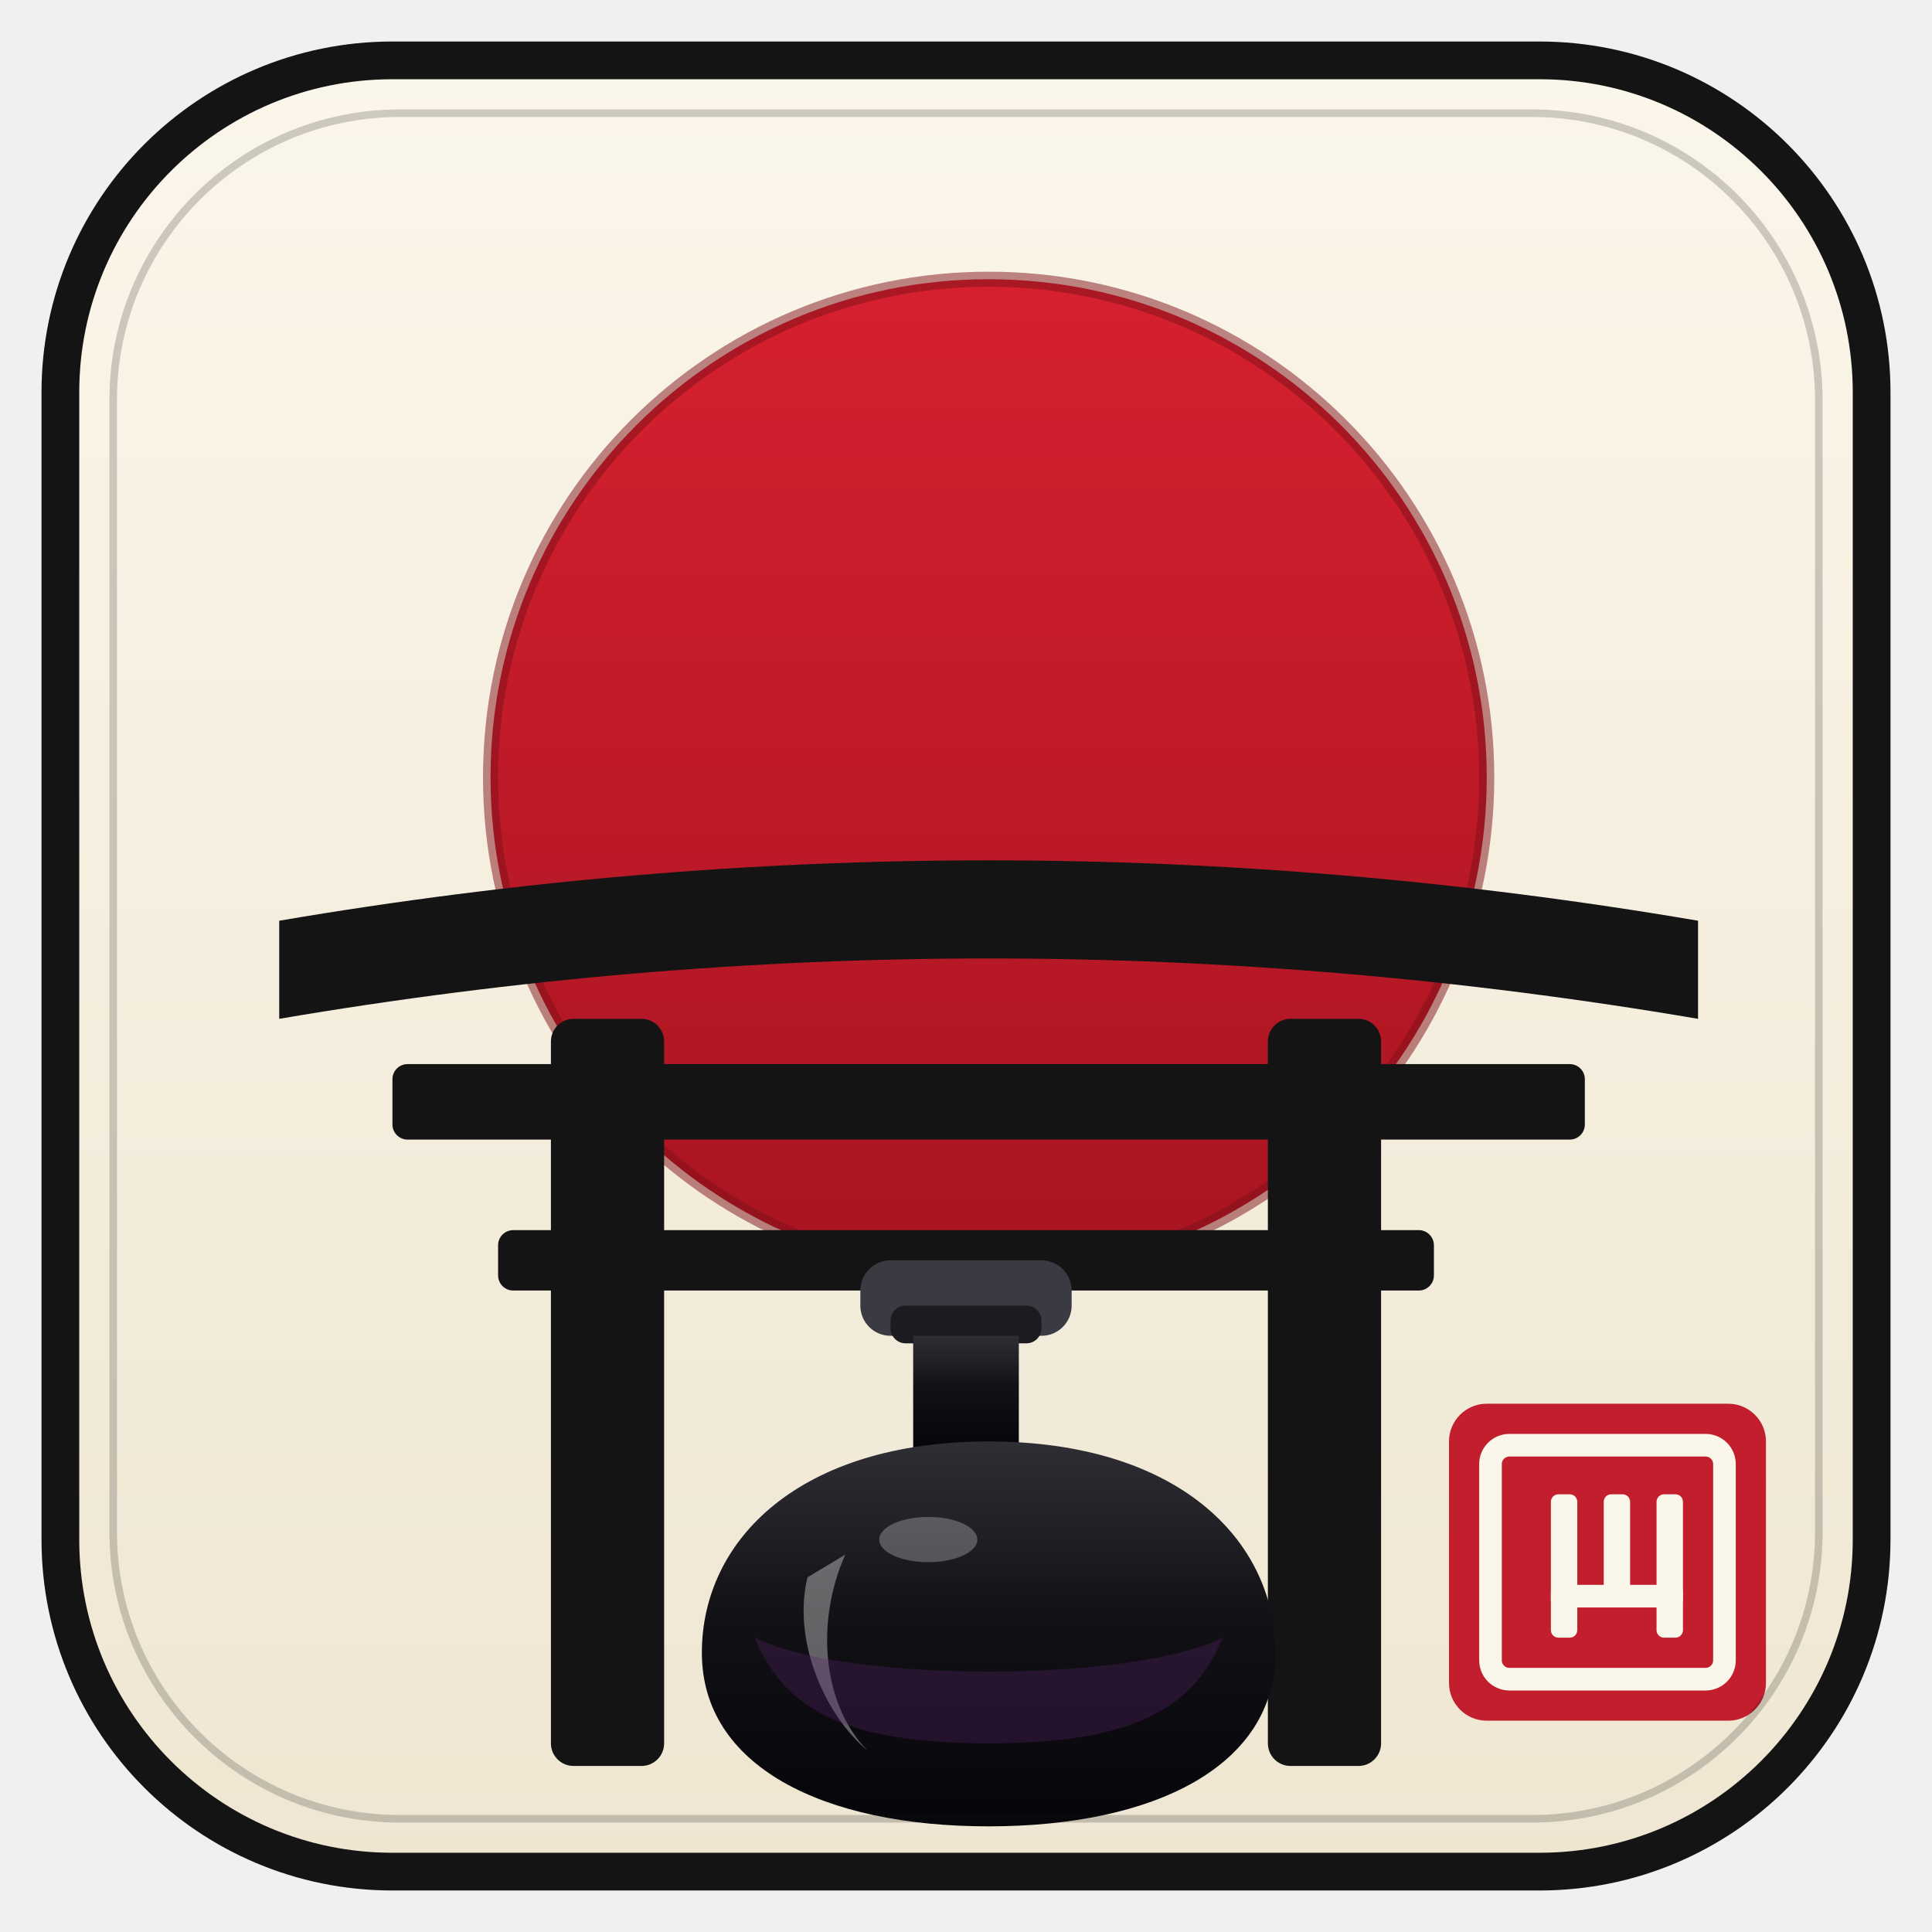
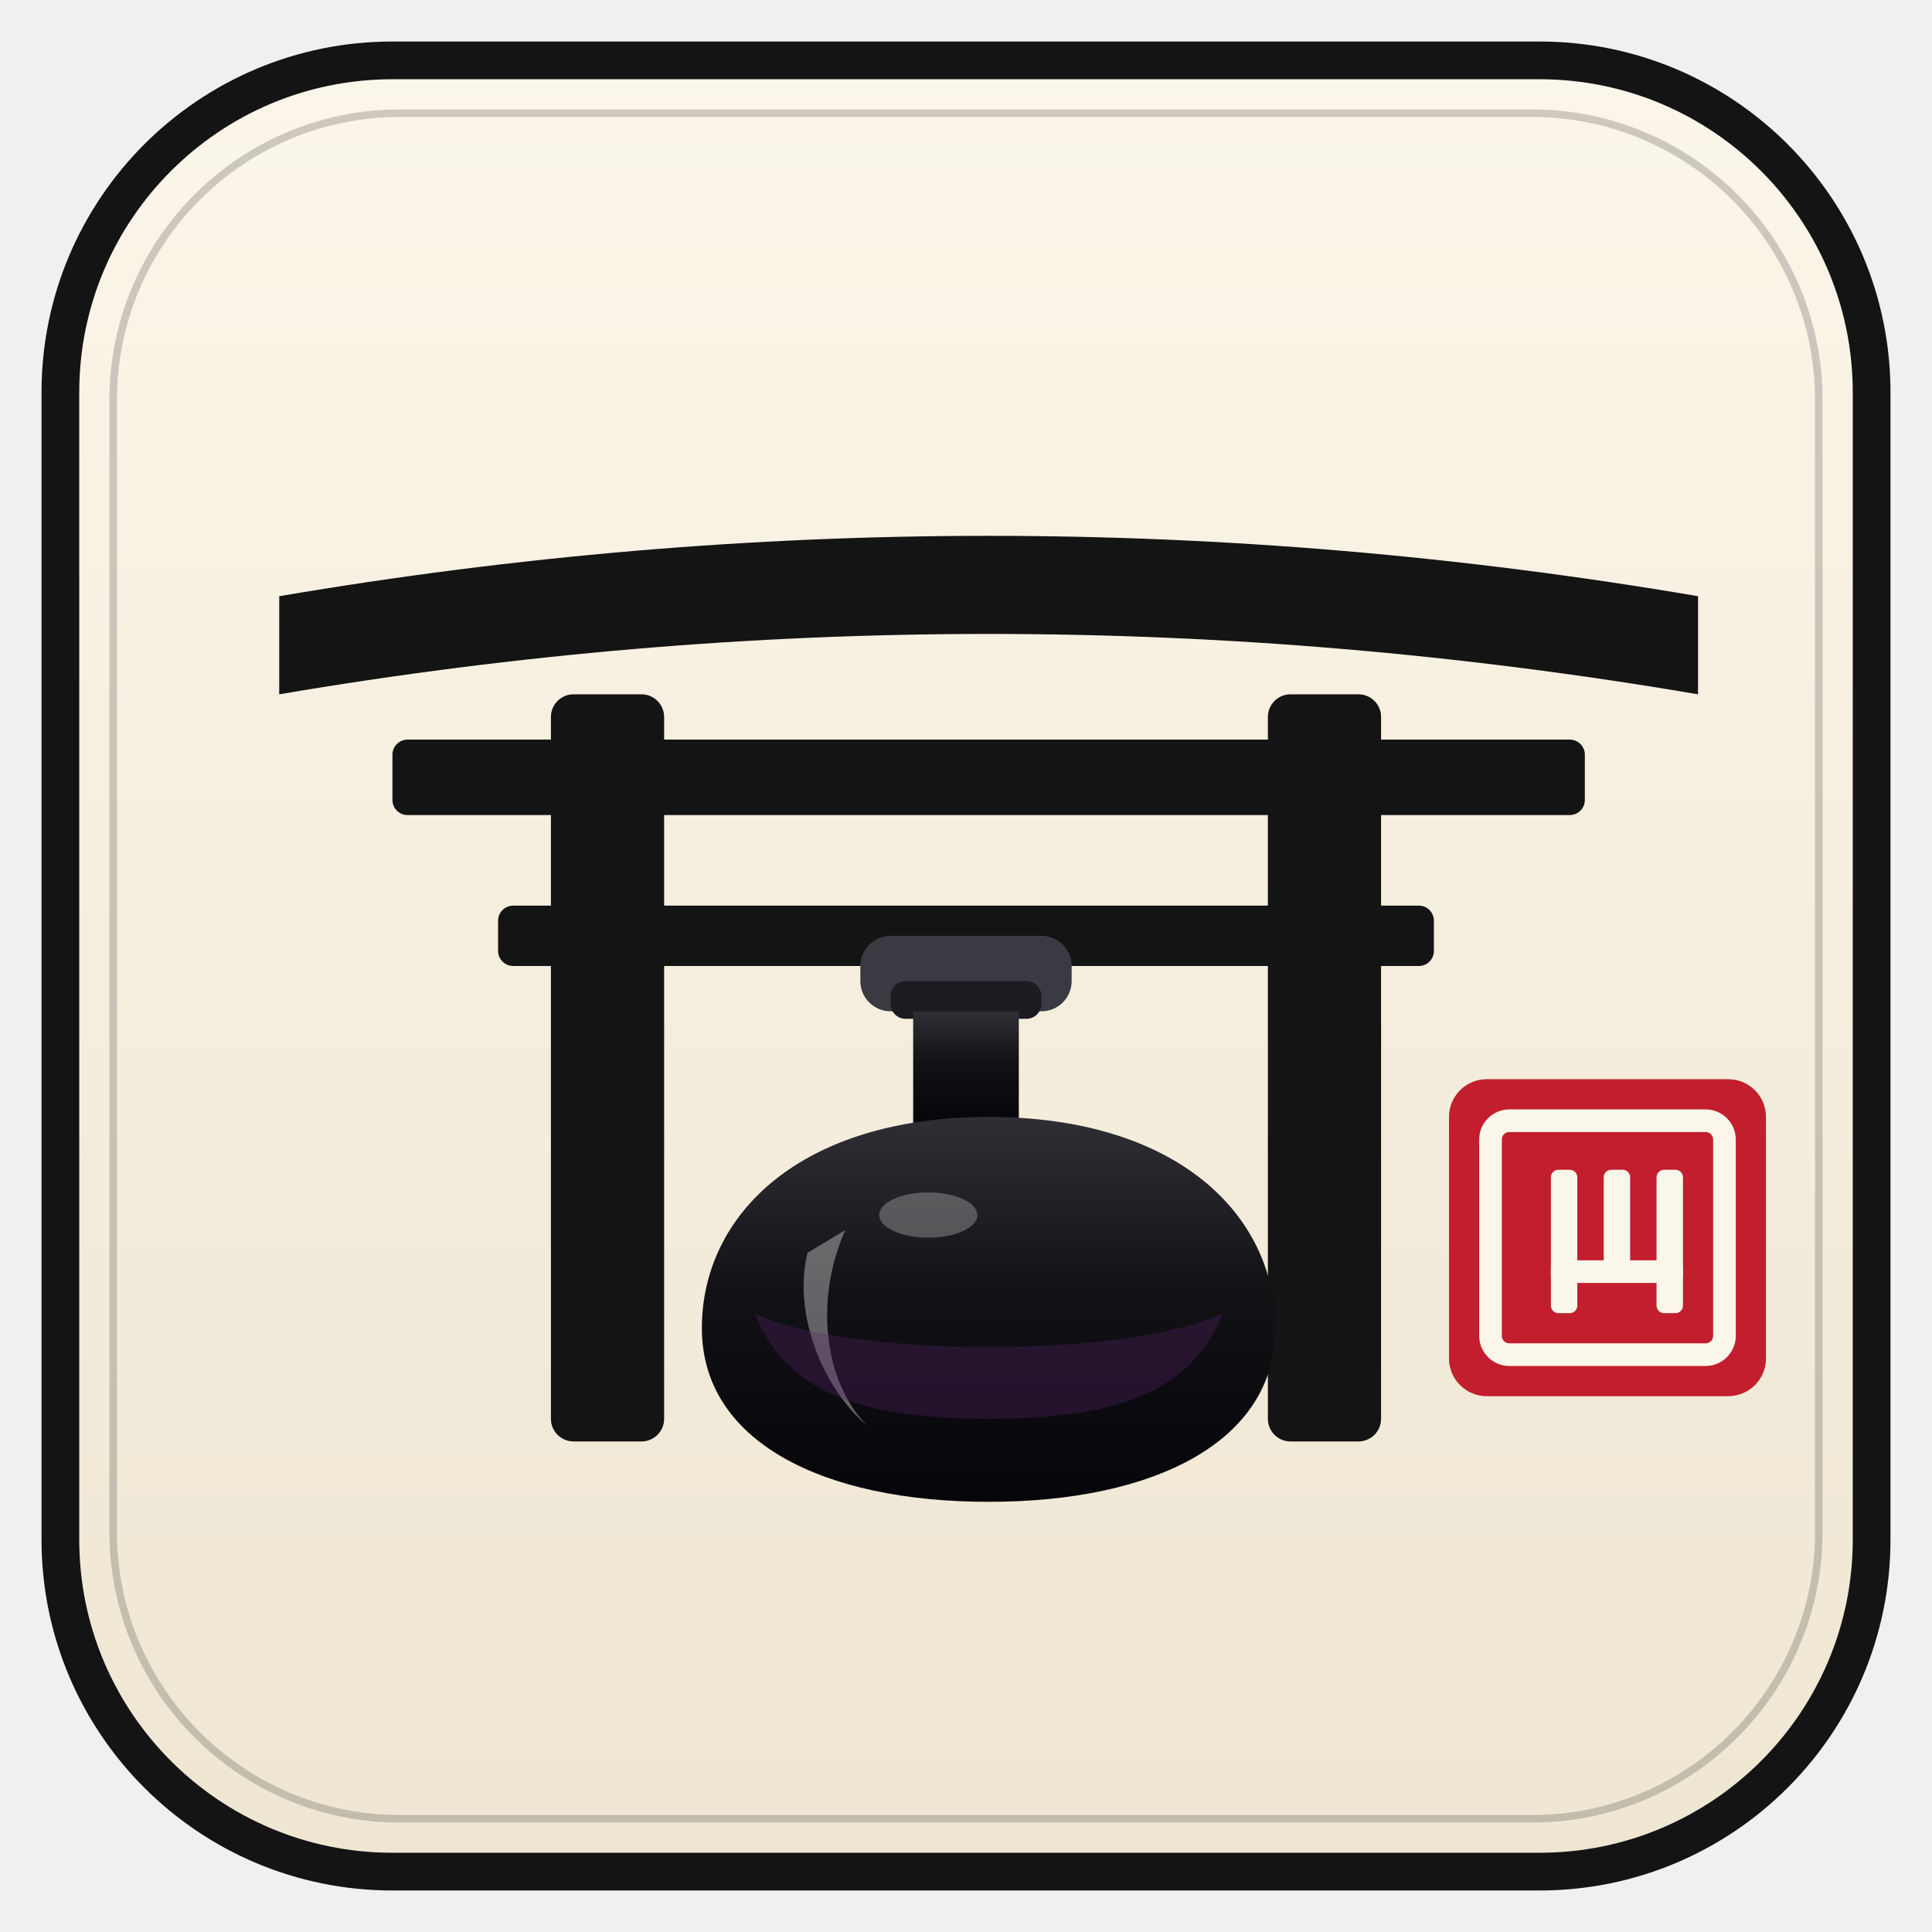
<svg xmlns="http://www.w3.org/2000/svg" width="512" height="512" viewBox="0 0 512 512">
  <defs>
    <linearGradient id="paper" x1="0" y1="0" x2="0" y2="1">
      <stop offset="0" stop-color="#FBF6EA" />
      <stop offset="1" stop-color="#EFE6D2" />
-     </linearGradient>
-     <linearGradient id="sun" x1="0" y1="0" x2="0" y2="1">
-       <stop offset="0" stop-color="#D6202F" />
-       <stop offset="1" stop-color="#A81421" />
    </linearGradient>
    <linearGradient id="ink" x1="0" y1="0" x2="0" y2="1">
      <stop offset="0" stop-color="#2E2E34" />
      <stop offset="0.45" stop-color="#121216" />
      <stop offset="1" stop-color="#05050A" />
    </linearGradient>
    <clipPath id="paperClip">
      <rect x="16" y="16" width="480" height="480" rx="88" />
    </clipPath>
  </defs>
  <rect x="16" y="16" width="480" height="480" rx="88" fill="url(#paper)" stroke="#141414" stroke-width="10" />
  <g clip-path="url(#paperClip)">
-     <circle cx="262" cy="206" r="132" fill="url(#sun)" />
-     <circle cx="262" cy="206" r="132" fill="none" stroke="#7E0F18" stroke-width="4" opacity="0.5" />
-     <g fill="#141414">
-       <path d="M74 244 Q 262 212 450 244 L 450 270 Q 262 238 74 270 Z" />
-       <rect x="104" y="282" width="316" height="20" rx="4" />
-       <rect x="132" y="326" width="248" height="16" rx="4" />
-       <rect x="146" y="270" width="30" height="198" rx="6" />
-       <rect x="336" y="270" width="30" height="198" rx="6" />
-     </g>
-   </g>
-   <g>
-     <rect x="228" y="334" width="56" height="20" rx="8" fill="#3A3A42" />
-     <rect x="236" y="346" width="40" height="10" rx="4" fill="#1B1B20" />
-     <rect x="242" y="354" width="28" height="30" fill="url(#ink)" />
-     <path d="M262 382              C 312 382 338 408 338 438              C 338 468 306 484 262 484              C 218 484 186 468 186 438              C 186 408 212 382 262 382 Z" fill="url(#ink)" />
-     <path d="M224 412 C 216 430 218 452 230 464 C 218 454 210 434 214 418 Z" fill="#FFFFFF" opacity="0.35" />
-     <ellipse cx="246" cy="408" rx="13" ry="6" fill="#FFFFFF" opacity="0.26" />
-     <path d="M200 434 C 224 446 300 446 324 434 C 316 454 298 462 262 462 C 226 462 208 454 200 434 Z" fill="#5C1F6B" opacity="0.32" />
-   </g>
-   <g transform="translate(384 372)">
-     <rect width="84" height="84" rx="10" fill="#C21E2D" />
-     <rect x="11" y="11" width="62" height="62" rx="5" fill="none" stroke="#FBF6EA" stroke-width="6" />
-     <g fill="#FBF6EA">
-       <rect x="27" y="24" width="7" height="38" rx="2" />
-       <rect x="41" y="24" width="7" height="26" rx="2" />
-       <rect x="55" y="24" width="7" height="38" rx="2" />
-       <rect x="27" y="48" width="35" height="6" rx="2" />
+     <g transform="translate(0 -86)">
+       <g fill="#141414">
+         <path d="M74 244 Q 262 212 450 244 L 450 270 Q 262 238 74 270 Z" />
+         <rect x="104" y="282" width="316" height="20" rx="4" />
+         <rect x="132" y="326" width="248" height="16" rx="4" />
+         <rect x="146" y="270" width="30" height="198" rx="6" />
+         <rect x="336" y="270" width="30" height="198" rx="6" />
+       </g>
+       <g>
+         <rect x="228" y="334" width="56" height="20" rx="8" fill="#3A3A42" />
+         <rect x="236" y="346" width="40" height="10" rx="4" fill="#1B1B20" />
+         <rect x="242" y="354" width="28" height="30" fill="url(#ink)" />
+         <path d="M262 382                  C 312 382 338 408 338 438                  C 338 468 306 484 262 484                  C 218 484 186 468 186 438                  C 186 408 212 382 262 382 Z" fill="url(#ink)" />
+         <path d="M224 412 C 216 430 218 452 230 464 C 218 454 210 434 214 418 Z" fill="#FFFFFF" opacity="0.35" />
+         <ellipse cx="246" cy="408" rx="13" ry="6" fill="#FFFFFF" opacity="0.26" />
+         <path d="M200 434 C 224 446 300 446 324 434 C 316 454 298 462 262 462 C 226 462 208 454 200 434 Z" fill="#5C1F6B" opacity="0.32" />
+       </g>
+       <g transform="translate(384 372)">
+         <rect width="84" height="84" rx="10" fill="#C21E2D" />
+         <rect x="11" y="11" width="62" height="62" rx="5" fill="none" stroke="#FBF6EA" stroke-width="6" />
+         <g fill="#FBF6EA">
+           <rect x="27" y="24" width="7" height="38" rx="2" />
+           <rect x="41" y="24" width="7" height="26" rx="2" />
+           <rect x="55" y="24" width="7" height="38" rx="2" />
+           <rect x="27" y="48" width="35" height="6" rx="2" />
+         </g>
+       </g>
    </g>
  </g>
  <rect x="30" y="30" width="452" height="452" rx="76" fill="none" stroke="#141414" stroke-width="2" opacity="0.2" />
</svg>
